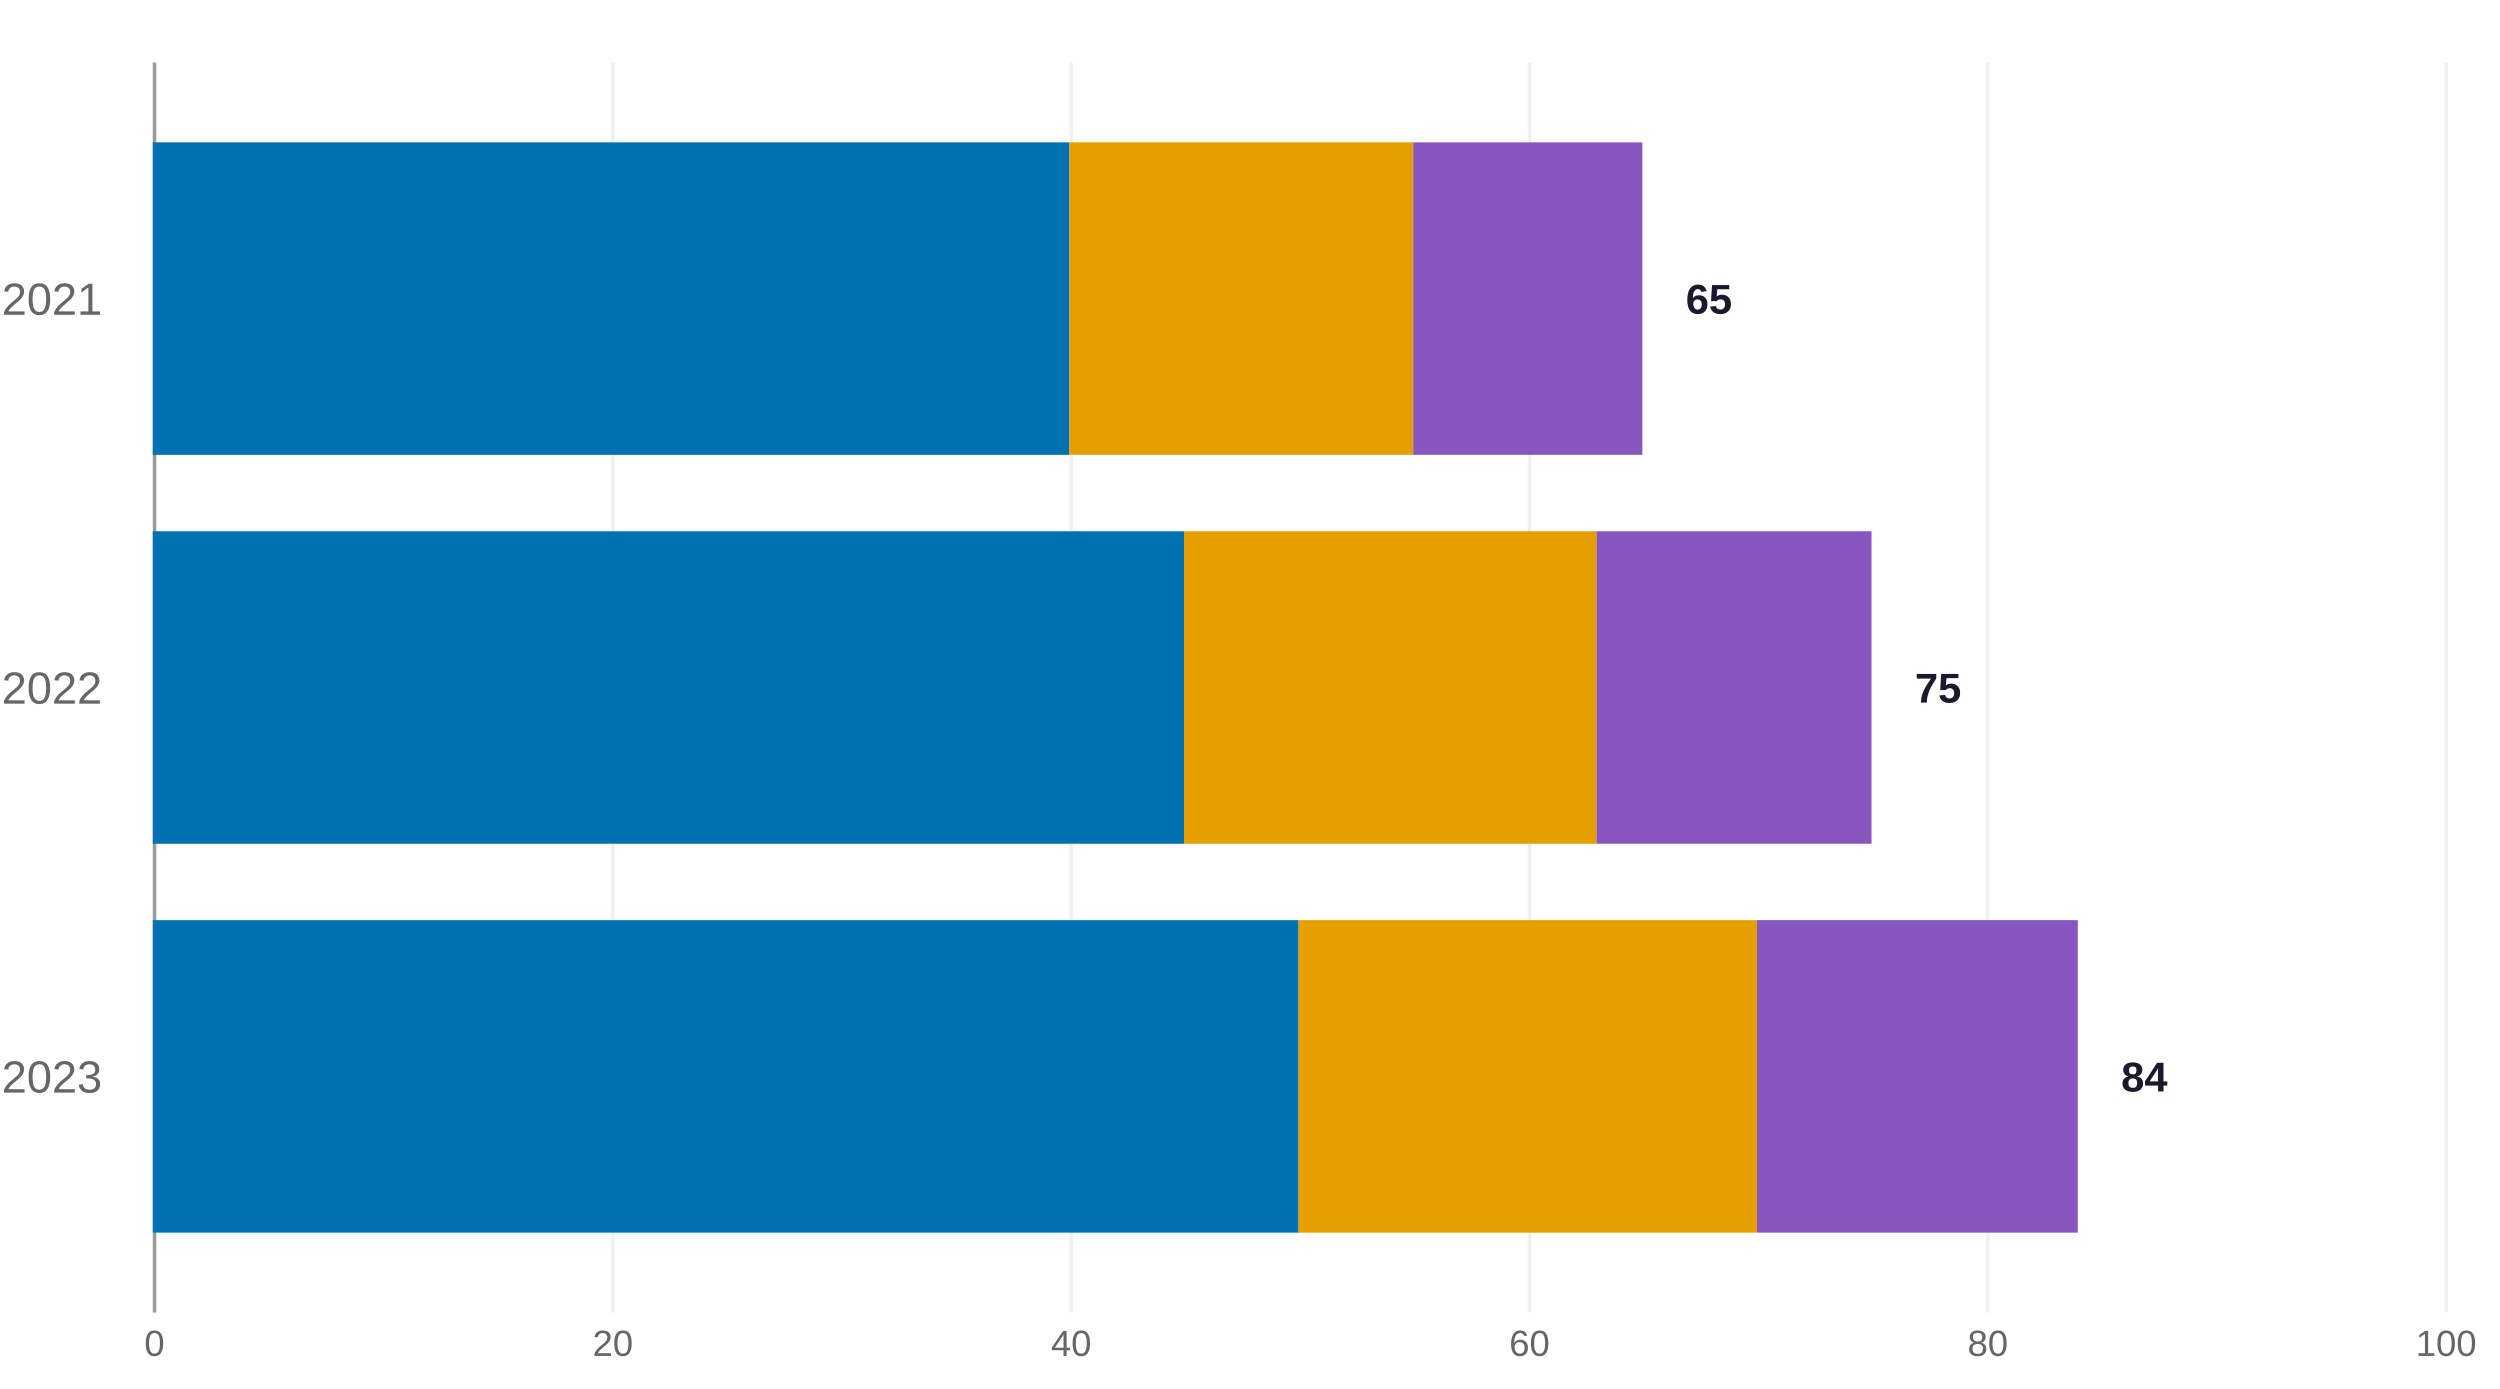
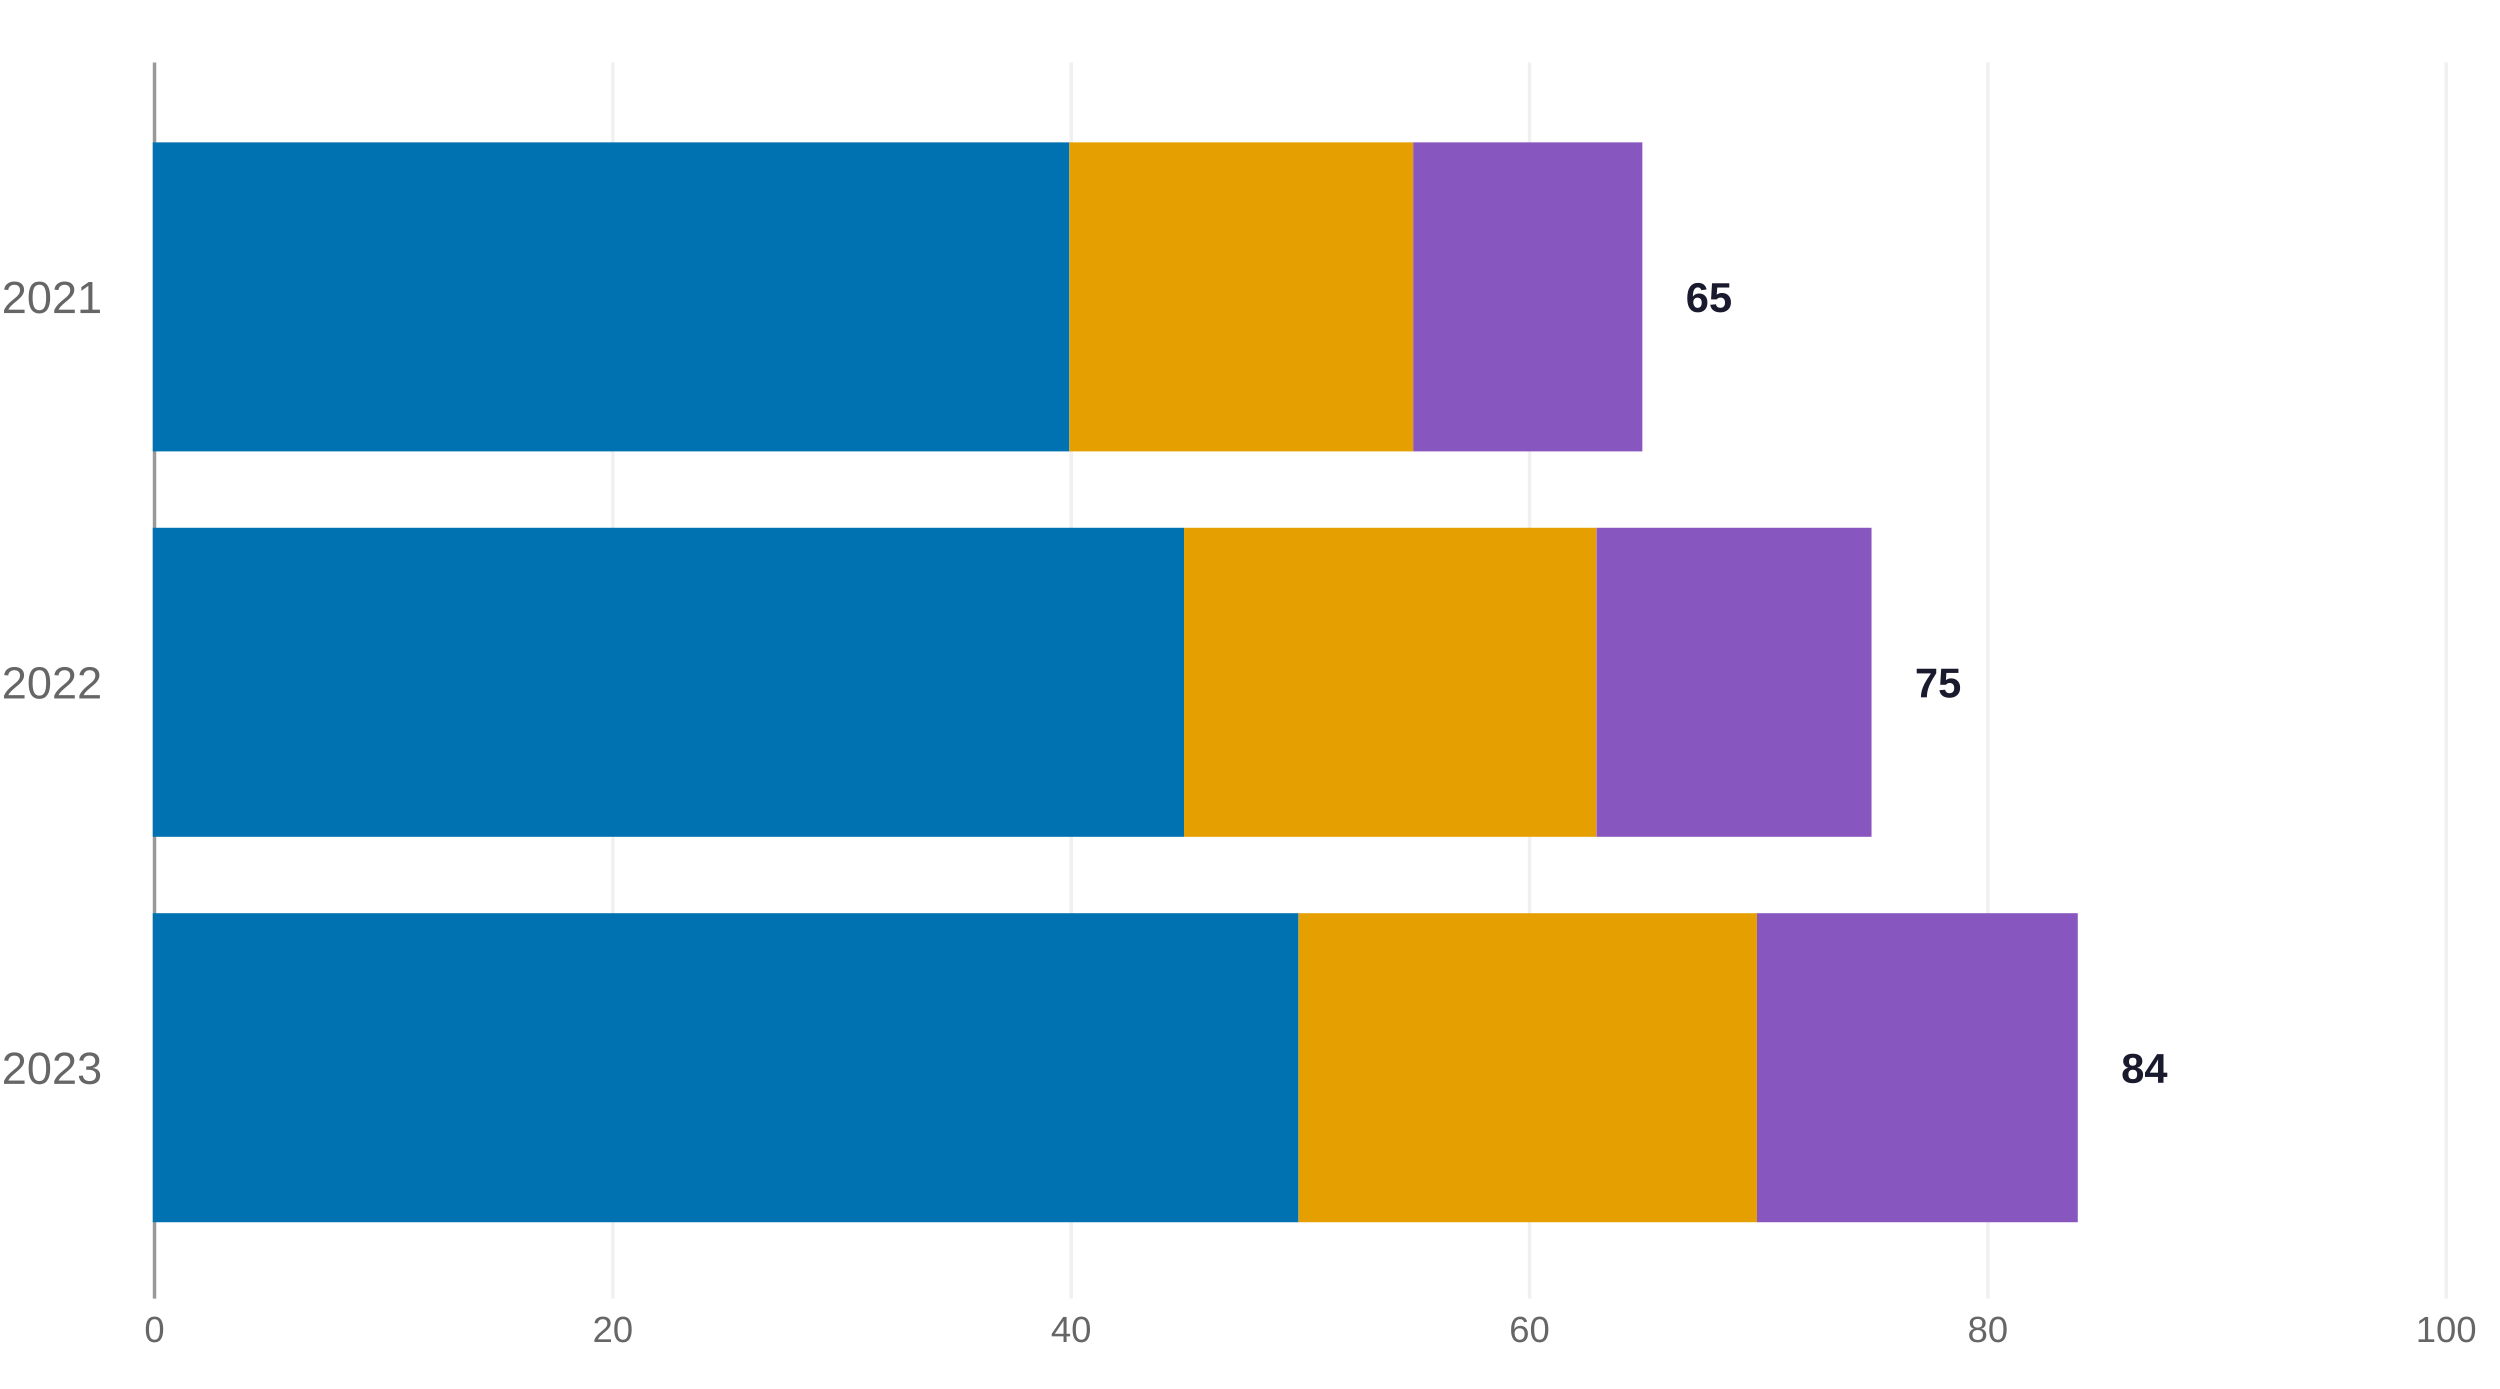
- <svg class="tblchart" fill="currentColor" font-family="system-ui, sans-serif" font-size="10" text-anchor="middle" width="720" height="400" viewBox="0 0 720 400" style="background: transparent; color: rgb(74, 74, 74); font-family: Figtree, &quot;Source Sans 3&quot;, system-ui, -apple-system, &quot;Segoe UI&quot;, Arial, sans-serif; font-size: 10.5px; overflow: visible;" data-margin-left="44" data-margin-right="16" data-margin-top="18" data-margin-bottom="22">
+ <svg class="tblchart" fill="currentColor" font-family="system-ui, sans-serif" font-size="10" text-anchor="middle" width="720" height="400" viewBox="0 0 720 400" style="background: transparent; color: rgb(74, 74, 74); font-family: Figtree, &quot;Source Sans 3&quot;, system-ui, -apple-system, &quot;Segoe UI&quot;, Arial, sans-serif; font-size: 10.5px; overflow: visible;" data-margin-left="44" data-margin-right="16" data-margin-top="18" data-margin-bottom="26">
  <style>:where(.tblchart) {
  --plot-background: white;
  display: block;
  height: auto;
  height: intrinsic;
  max-width: 100%;
}
:where(.tblchart text),
:where(.tblchart tspan) {
  white-space: pre;
}</style>
  <g aria-label="rule" stroke="#F0F0F0" transform="translate(0.5,0)">
-     <line x1="176" x2="176" y1="18" y2="378" />
-     <line x1="308" x2="308" y1="18" y2="378" />
-     <line x1="440" x2="440" y1="18" y2="378" />
-     <line x1="572" x2="572" y1="18" y2="378" />
-     <line x1="704" x2="704" y1="18" y2="378" />
+     <line x1="176" x2="176" y1="18" y2="374" />
+     <line x1="308" x2="308" y1="18" y2="374" />
+     <line x1="440" x2="440" y1="18" y2="374" />
+     <line x1="572" x2="572" y1="18" y2="374" />
+     <line x1="704" x2="704" y1="18" y2="374" />
  </g>
  <g aria-label="text" fill="#666666" font-size="10.5" font-weight="500" transform="translate(0.5,12.5)">
-     <text transform="translate(44,378)">0</text>
-     <text transform="translate(176,378)">20</text>
-     <text transform="translate(308,378)">40</text>
-     <text transform="translate(440,378)">60</text>
-     <text transform="translate(572,378)">80</text>
-     <text transform="translate(704,378)">100</text>
+     <text transform="translate(44,374)">0</text>
+     <text transform="translate(176,374)">20</text>
+     <text transform="translate(308,374)">40</text>
+     <text transform="translate(440,374)">60</text>
+     <text transform="translate(572,374)">80</text>
+     <text transform="translate(704,374)">100</text>
  </g>
-   <g aria-label="text" class="tbl-cat-label" fill="#666666" text-anchor="start" font-size="13" font-weight="500" transform="translate(-43.5,45.5)">
+   <g aria-label="text" class="tbl-cat-label" fill="#666666" text-anchor="start" font-size="13" font-weight="500" transform="translate(-43.5,45)">
    <text y="0.32em" transform="translate(44,41)" data-category="2021">2021</text>
-     <text y="0.32em" transform="translate(44,153)" data-category="2022">2022</text>
-     <text y="0.32em" transform="translate(44,265)" data-category="2023">2023</text>
+     <text y="0.32em" transform="translate(44,152)" data-category="2022">2022</text>
+     <text y="0.32em" transform="translate(44,263)" data-category="2023">2023</text>
  </g>
  <g aria-label="rule" stroke="#999999" transform="translate(0.5,0)">
-     <line x1="44" x2="44" y1="18" y2="378" />
+     <line x1="44" x2="44" y1="18" y2="374" />
  </g>
  <g aria-label="bar">
-     <rect x="44" width="264" y="41" height="90" fill="#0072B2" data-series="Wages" />
-     <rect x="308" width="99" y="41" height="90" fill="#E69F00" data-series="Benefits" />
-     <rect x="407" width="66" y="41" height="90" fill="#8856BF" data-series="Taxes" />
-     <rect x="44" width="297" y="153" height="90" fill="#0072B2" data-series="Wages" />
-     <rect x="341" width="118.8" y="153" height="90" fill="#E69F00" data-series="Benefits" />
-     <rect x="459.8" width="79.2" y="153" height="90" fill="#8856BF" data-series="Taxes" />
-     <rect x="44" width="330" y="265" height="90" fill="#0072B2" data-series="Wages" />
-     <rect x="374" width="132" y="265" height="90" fill="#E69F00" data-series="Benefits" />
-     <rect x="506" width="92.4" y="265" height="90" fill="#8856BF" data-series="Taxes" />
+     <rect x="44" width="264" y="41" height="89" fill="#0072B2" data-series="Wages" />
+     <rect x="308" width="99" y="41" height="89" fill="#E69F00" data-series="Benefits" />
+     <rect x="407" width="66" y="41" height="89" fill="#8856BF" data-series="Taxes" />
+     <rect x="44" width="297" y="152" height="89" fill="#0072B2" data-series="Wages" />
+     <rect x="341" width="118.8" y="152" height="89" fill="#E69F00" data-series="Benefits" />
+     <rect x="459.8" width="79.2" y="152" height="89" fill="#8856BF" data-series="Taxes" />
+     <rect x="44" width="330" y="263" height="89" fill="#0072B2" data-series="Wages" />
+     <rect x="374" width="132" y="263" height="89" fill="#E69F00" data-series="Benefits" />
+     <rect x="506" width="92.4" y="263" height="89" fill="#8856BF" data-series="Taxes" />
  </g>
-   <g aria-label="text" fill="#1A1A2E" text-anchor="start" font-size="12" font-weight="700" transform="translate(12.5,45.5)">
+   <g aria-label="text" fill="#1A1A2E" text-anchor="start" font-size="12" font-weight="700" transform="translate(12.5,45)">
    <text y="0.32em" transform="translate(473,41)">65</text>
-     <text y="0.32em" transform="translate(539,153)">75</text>
-     <text y="0.32em" transform="translate(598.4,265)">84</text>
+     <text y="0.32em" transform="translate(539,152)">75</text>
+     <text y="0.32em" transform="translate(598.4,263)">84</text>
  </g>
</svg>
